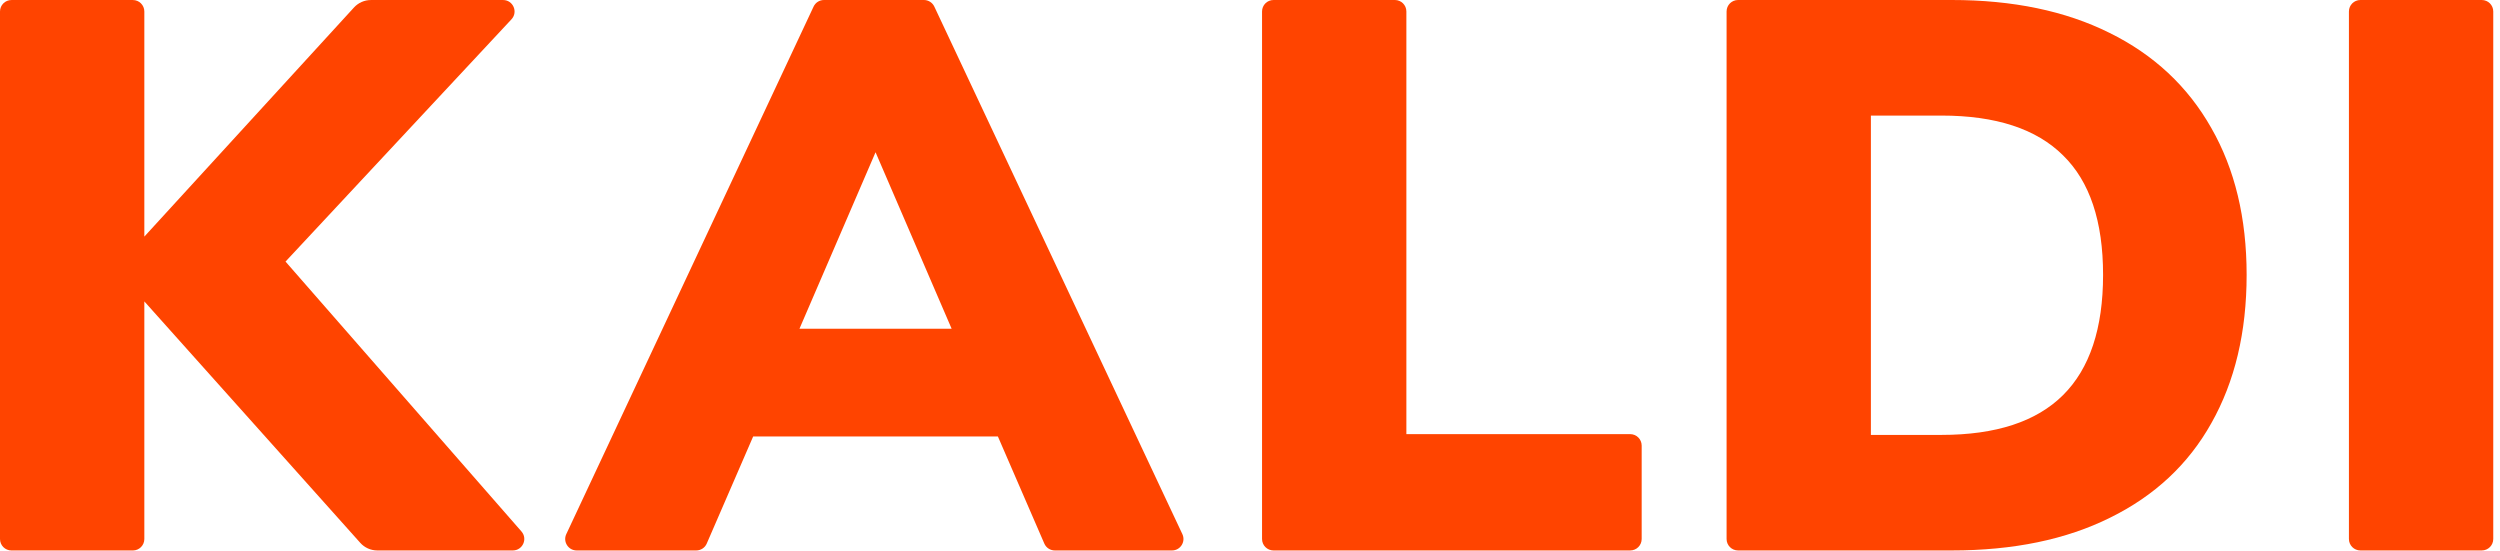
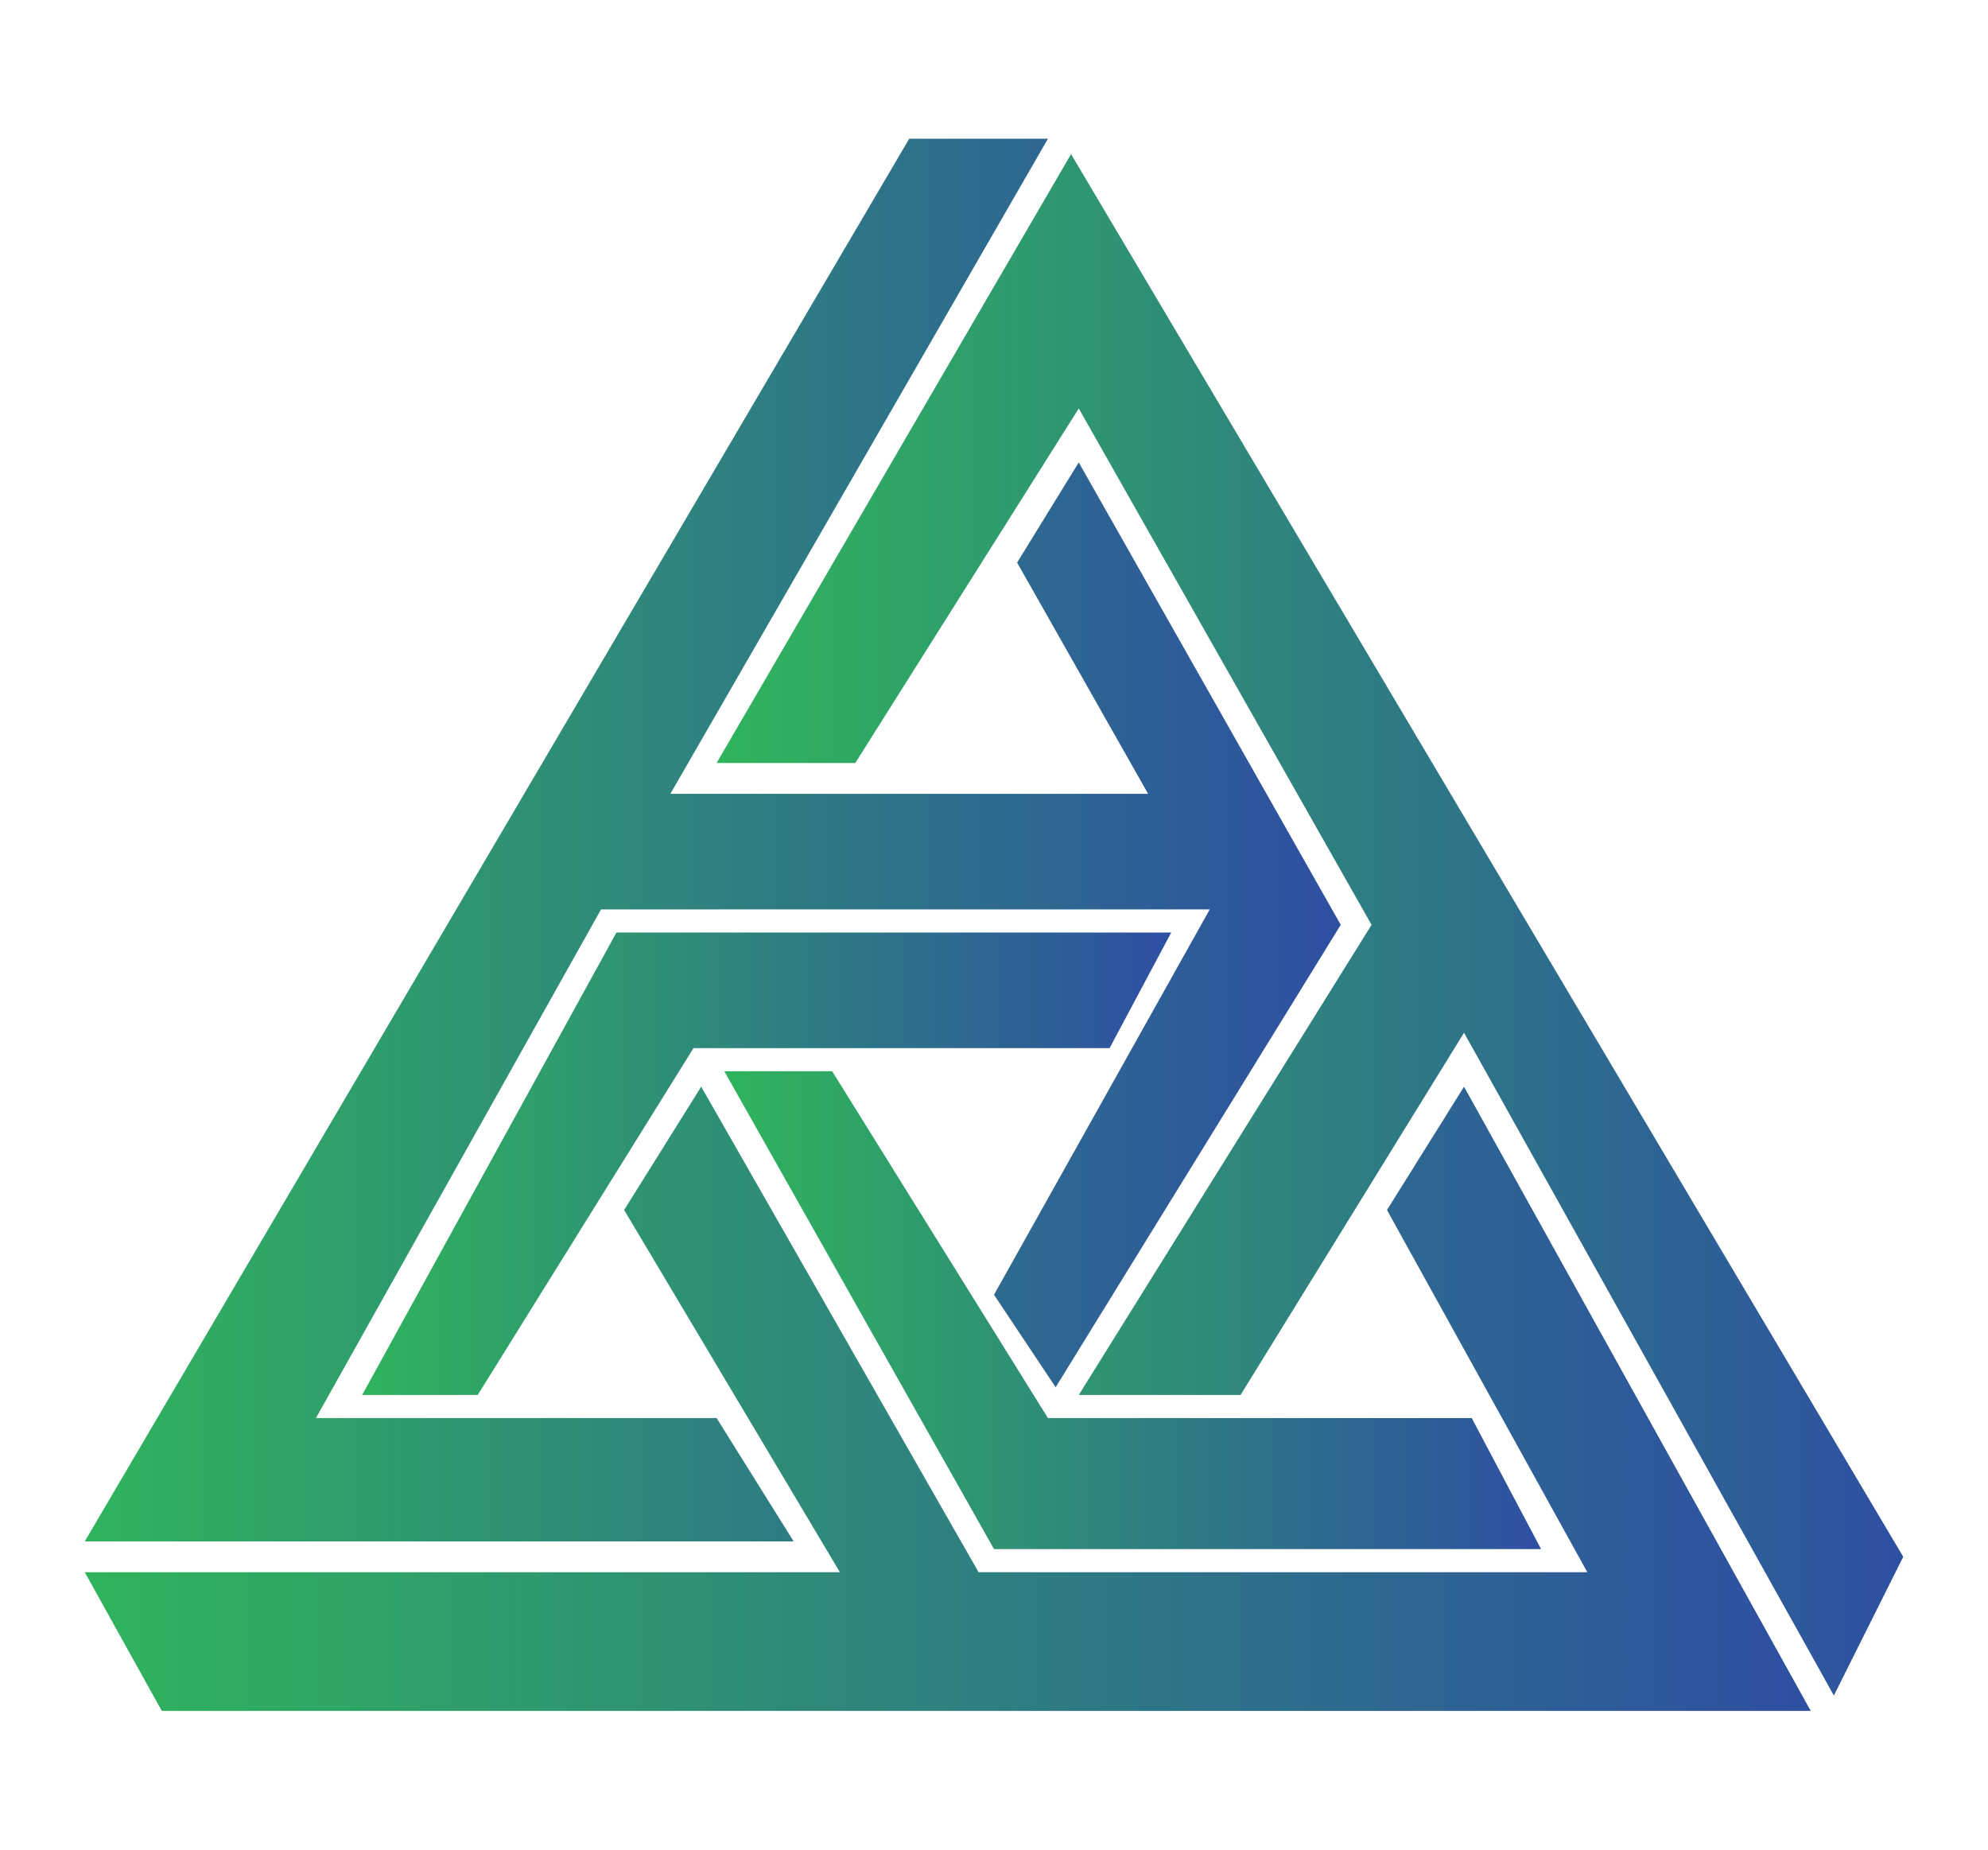
- <svg xmlns="http://www.w3.org/2000/svg" xmlns:xlink="http://www.w3.org/1999/xlink" viewBox="0 0 109 24">
-   <g transform="translate(-1470)">
-     <g style="mix-blend-mode:normal" transform="translate(1470)" fill="#f40">
-       <use xlink:href="#b" style="mix-blend-mode:normal" />
-       <use xlink:href="#c" style="mix-blend-mode:normal" />
-       <use xlink:href="#d" style="mix-blend-mode:normal" />
-       <use xlink:href="#e" style="mix-blend-mode:normal" />
-       <use xlink:href="#f" style="mix-blend-mode:normal" />
+ <svg xmlns="http://www.w3.org/2000/svg" version="1.1" id="Layer_1" x="0px" y="0px" viewBox="0 0 25.8 24" style="enable-background:new 0 0 25.8 24;" xml:space="preserve">
+   <style type="text/css">
+ 	.st0{fill:url(#SVGID_1_);}
+ 	.st1{fill:url(#SVGID_00000018207266670695365570000014805474589480632494_);}
+ 	.st2{fill:url(#SVGID_00000075869112770244897630000014411608667681954189_);}
+ 	.st3{fill:url(#SVGID_00000041275513350971249200000001078051359078853534_);}
+ 	.st4{display:none;}
+ 	.st5{display:inline;fill:url(#SVGID_00000098929087160515328720000011098262247064648884_);}
+ 	.st6{display:inline;fill:url(#SVGID_00000070808592433421786230000013556531475291761826_);}
+ 	.st7{display:inline;fill:url(#SVGID_00000104678941876289298860000014056335055386740914_);}
+ 	.st8{display:inline;fill:url(#SVGID_00000158027561595795642070000001108414807819566761_);}
+ 	.st9{fill:url(#SVGID_00000015319018550403019410000008717286011269289346_);}
+ </style>
+   <g>
+     <linearGradient id="SVGID_1_" gradientUnits="userSpaceOnUse" x1="4.65" y1="10.878" x2="15.191" y2="10.878" gradientTransform="matrix(1 0 0 -1 0 26)">
+       <stop offset="0" style="stop-color:#2FB45C" />
+       <stop offset="1" style="stop-color:#2E4FA2" />
+     </linearGradient>
+     <polygon class="st0" points="14.4,13.6 15.2,12.1 8,12.1 4.7,18.1 6.2,18.1 9,13.6  " />
+     <linearGradient id="SVGID_00000137834969206862962830000010132150893095283844_" gradientUnits="userSpaceOnUse" x1="1.064" y1="15.082" x2="17.448" y2="15.082" gradientTransform="matrix(1 0 0 -1 0 26)">
+       <stop offset="0" style="stop-color:#2FB45C" />
+       <stop offset="1" style="stop-color:#2E4FA2" />
+     </linearGradient>
+     <polyline style="fill:url(#SVGID_00000137834969206862962830000010132150893095283844_);" points="12.9,16.8 13.7,18 17.4,12 14,6    13.2,7.3 14.9,10.3 8.7,10.3 13.6,1.8 11.8,1.8 1.1,20 10.3,20 9.3,18.4 4.1,18.4 7.8,11.8 15.7,11.8  " />
+     <linearGradient id="SVGID_00000158739729468478690920000009030600538472877194_" gradientUnits="userSpaceOnUse" x1="9.38" y1="9.008" x2="20.044" y2="9.008" gradientTransform="matrix(1 0 0 -1 0 26)">
+       <stop offset="0" style="stop-color:#2FB45C" />
+       <stop offset="1" style="stop-color:#2E4FA2" />
+     </linearGradient>
+     <polyline style="fill:url(#SVGID_00000158739729468478690920000009030600538472877194_);" points="10.8,13.9 9.4,13.9 12.9,20.1    20,20.1 19.1,18.4 13.6,18.4  " />
+     <linearGradient id="SVGID_00000035505546287687087930000004052406375602402704_" gradientUnits="userSpaceOnUse" x1="1.095" y1="7.864" x2="23.506" y2="7.864" gradientTransform="matrix(1 0 0 -1 0 26)">
+       <stop offset="0" style="stop-color:#2FB45C" />
+       <stop offset="1" style="stop-color:#2E4FA2" />
+     </linearGradient>
+     <polygon style="fill:url(#SVGID_00000035505546287687087930000004052406375602402704_);" points="18,15.7 20.6,20.4 12.7,20.4    9.1,14.1 8.1,15.7 10.9,20.4 1.1,20.4 2.1,22.2 23.5,22.2 19,14.1  " />
+     <g class="st4">
+       <linearGradient id="SVGID_00000182501340053621006930000010400866508436594561_" gradientUnits="userSpaceOnUse" x1="16.456" y1="8.946" x2="18.976" y2="8.946" gradientTransform="matrix(1 0 0 -1 0 26)">
+         <stop offset="0" style="stop-color:#2FB45C" />
+         <stop offset="1" style="stop-color:#2E4FA2" />
+       </linearGradient>
+       <polygon style="display:inline;fill:url(#SVGID_00000182501340053621006930000010400866508436594561_);" points="16.5,18.1     19,18.1 17.8,16   " />
+       <linearGradient id="SVGID_00000183951192786439957230000005816028067657400239_" gradientUnits="userSpaceOnUse" x1="11.503" y1="17.199" x2="14.32" y2="17.199" gradientTransform="matrix(1 0 0 -1 0 26)">
+         <stop offset="0" style="stop-color:#2FB45C" />
+         <stop offset="1" style="stop-color:#2E4FA2" />
+       </linearGradient>
+       <polygon style="display:inline;fill:url(#SVGID_00000183951192786439957230000005816028067657400239_);" points="11.5,9.9     14.3,9.9 12.9,7.7   " />
+       <linearGradient id="SVGID_00000012467594196822304030000016384848316112794504_" gradientUnits="userSpaceOnUse" x1="6.562" y1="8.946" x2="9.165" y2="8.946" gradientTransform="matrix(1 0 0 -1 0 26)">
+         <stop offset="0" style="stop-color:#2FB45C" />
+         <stop offset="1" style="stop-color:#2E4FA2" />
+       </linearGradient>
+       <polygon style="display:inline;fill:url(#SVGID_00000012467594196822304030000016384848316112794504_);" points="7.9,16 6.6,18.1     9.2,18.1   " />
+       <linearGradient id="SVGID_00000081630433851750166440000016661573300451840934_" gradientUnits="userSpaceOnUse" x1="11.197" y1="10.816" x2="14.158" y2="10.816" gradientTransform="matrix(1 0 0 -1 0 26)">
+         <stop offset="0" style="stop-color:#2FB45C" />
+         <stop offset="1" style="stop-color:#2E4FA2" />
+       </linearGradient>
+       <polygon style="display:inline;fill:url(#SVGID_00000081630433851750166440000016661573300451840934_);" points="14.2,13.9     11.2,13.9 12.7,16.4   " />
    </g>
+     <linearGradient id="SVGID_00000043442403349391184940000006486836555499812536_" gradientUnits="userSpaceOnUse" x1="9.287" y1="14.015" x2="24.743" y2="14.015" gradientTransform="matrix(1 0 0 -1 0 26)">
+       <stop offset="0" style="stop-color:#2FB45C" />
+       <stop offset="1" style="stop-color:#2E4FA2" />
+     </linearGradient>
+     <polygon style="fill:url(#SVGID_00000043442403349391184940000006486836555499812536_);" points="9.3,9.9 11.1,9.9 14,5.3 17.8,12    14,18.1 16.1,18.1 19,13.4 23.8,22 24.7,20.2 13.9,2  " />
  </g>
-   <defs>
-     <path id="b" d="M22.735 23.171c.283.323.053.829-.376.829h-5.907c-.285 0-.556-.121-.745-.333l-9.414-10.526v10.36c0 .276-.224.5-.5.5h-5.293c-.276 0-.5-.224-.5-.5v-23c0-.276.224-.5.5-.5h5.293c.276 0 .5.224.5.5v9.815l9.141-9.99c.19-.207.457-.325.738-.325h5.762c.437 0 .664.521.366.841l-9.851 10.563 10.287 11.767z" />
-     <path id="c" d="M45.991 24c-.199 0-.38-.118-.459-.301l-2.024-4.669h-10.67l-2.024 4.669c-.079.183-.259.301-.459.301h-5.212c-.366 0-.608-.381-.453-.712l10.782-23c.082-.176.259-.288.453-.288h4.358c.194 0 .37.112.453.287l10.815 23c.156.332-.086.713-.452.713h-5.108zm-11.135-9.668h6.635l-3.317-7.694-3.317 7.694z" />
-     <path id="d" d="M55.525 24c-.276 0-.5-.224-.5-.5v-23c0-.276.224-.5.5-.5h5.293c.276 0 .5.224.5.5v18.428h9.759c.276 0 .5.224.5.5v4.072c0 .276-.224.5-.5.5h-15.552z" />
-     <path id="e" d="M75.279.5c0-.276.224-.5.5-.5h9.315c2.667 0 4.959.477 6.874 1.43 1.938.953 3.42 2.338 4.446 4.153 1.026 1.793 1.539 3.926 1.539 6.4 0 2.496-.513 4.652-1.539 6.468-1.003 1.793-2.474 3.166-4.412 4.119-1.915.953-4.218 1.43-6.908 1.43h-9.315c-.276 0-.5-.224-.5-.5v-23zm9.37 18.462c2.371 0 4.138-.579 5.301-1.736 1.163-1.157 1.744-2.905 1.744-5.242 0-2.338-.581-4.074-1.744-5.209-1.163-1.157-2.93-1.736-5.301-1.736h-3.078v13.923h3.078z" />
-     <path id="f" d="M102.913 24c-.276 0-.5-.224-.5-.5v-23c0-.276.224-.5.5-.5h5.293c.276 0 .5.224.5.5v23c0 .276-.224.5-.5.5h-5.293z" />
-   </defs>
</svg>
